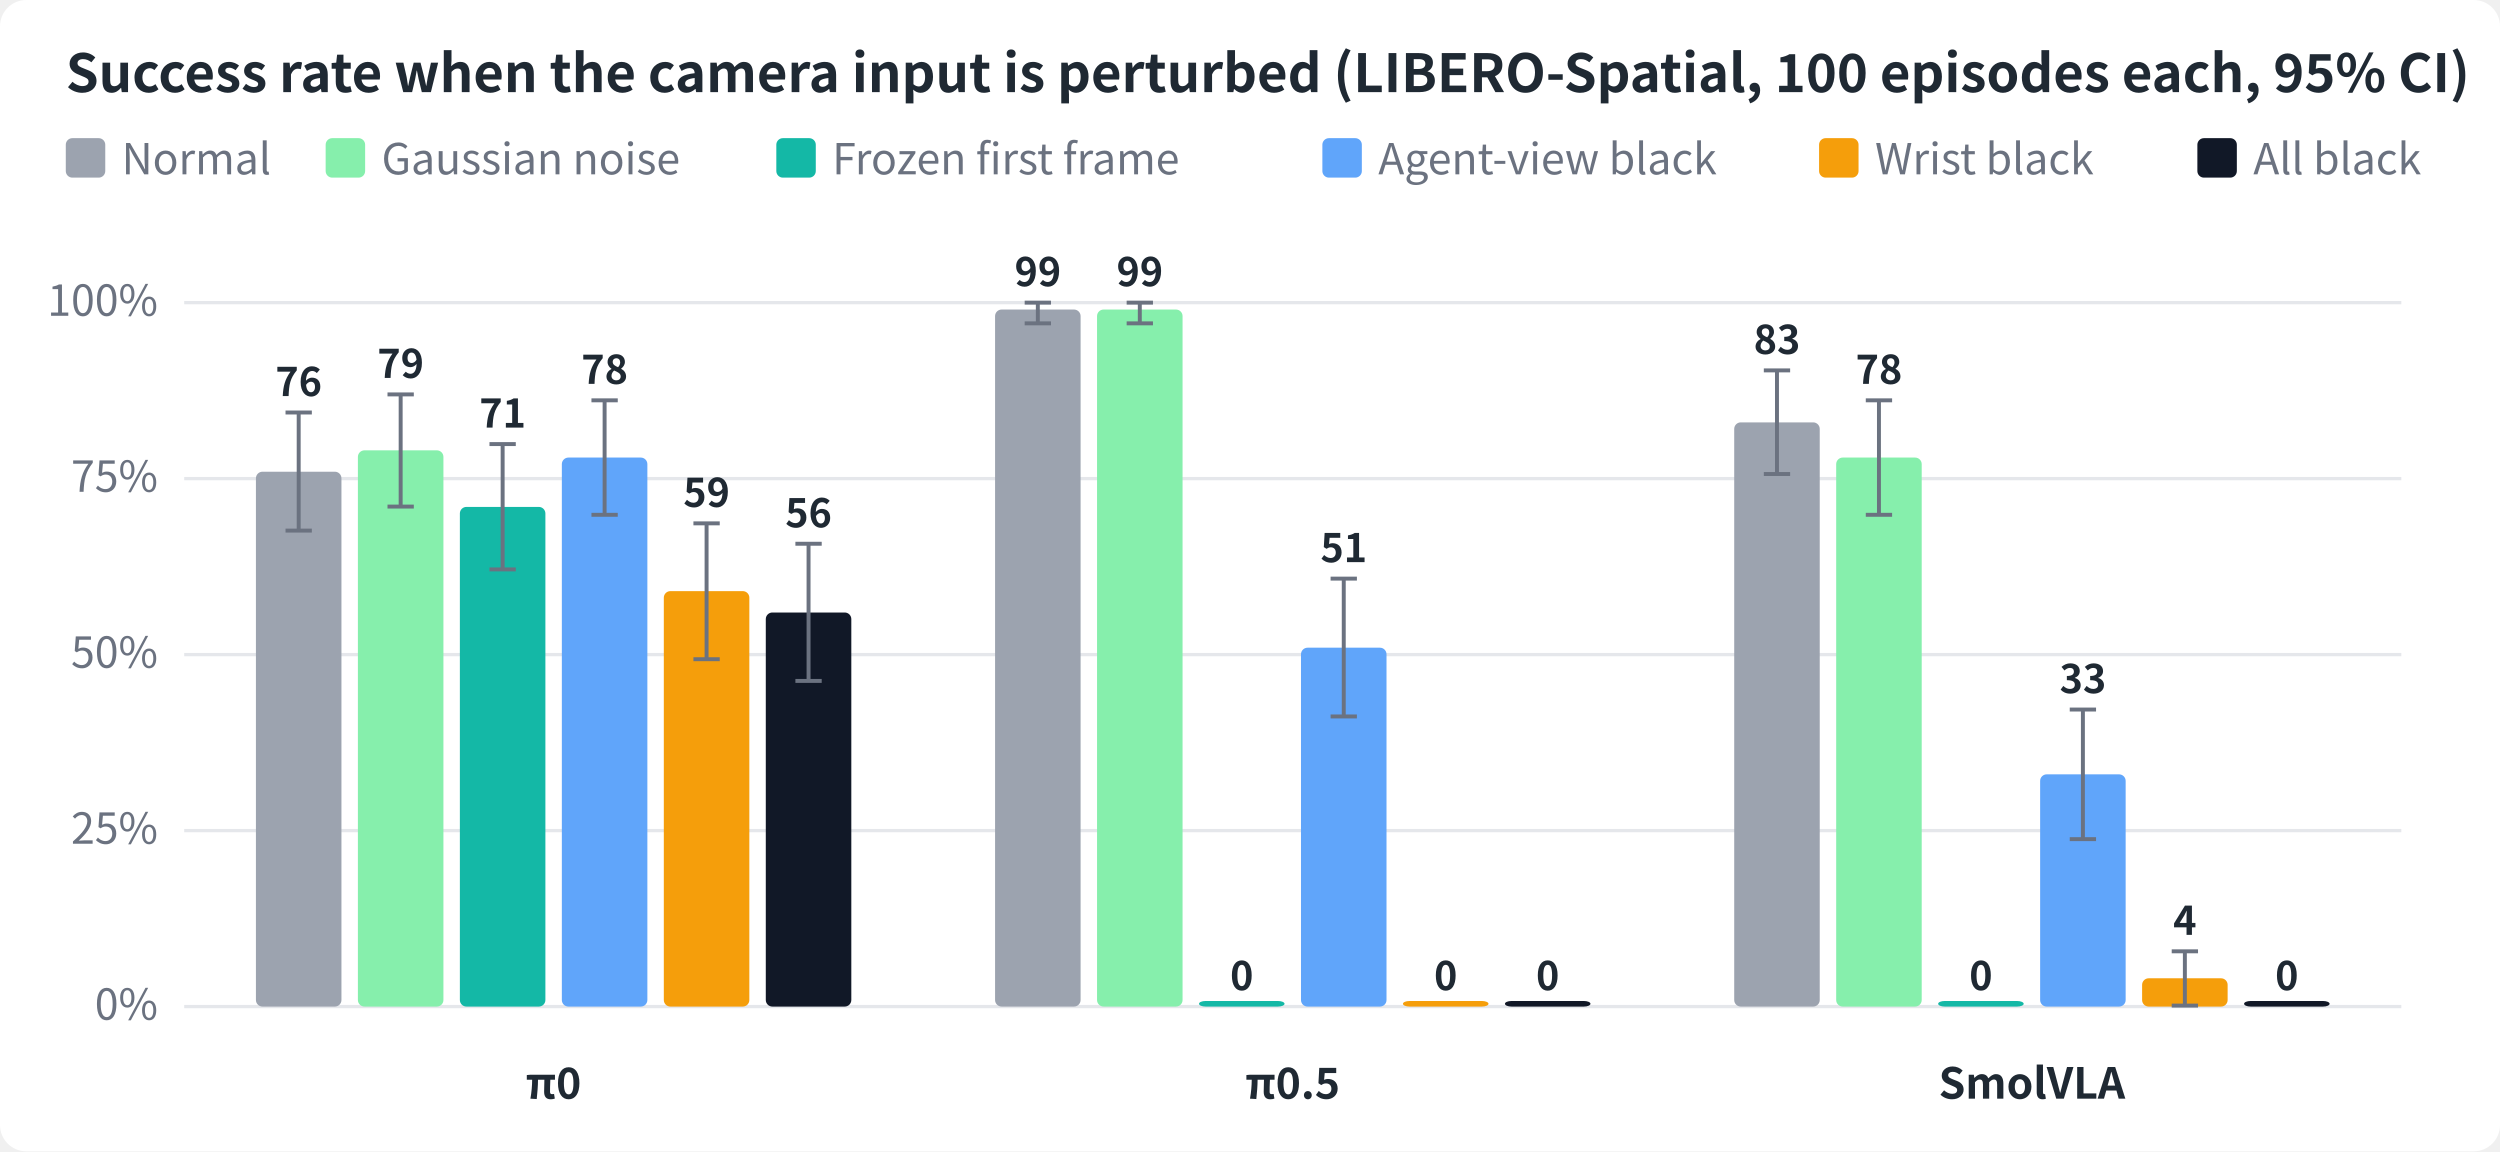
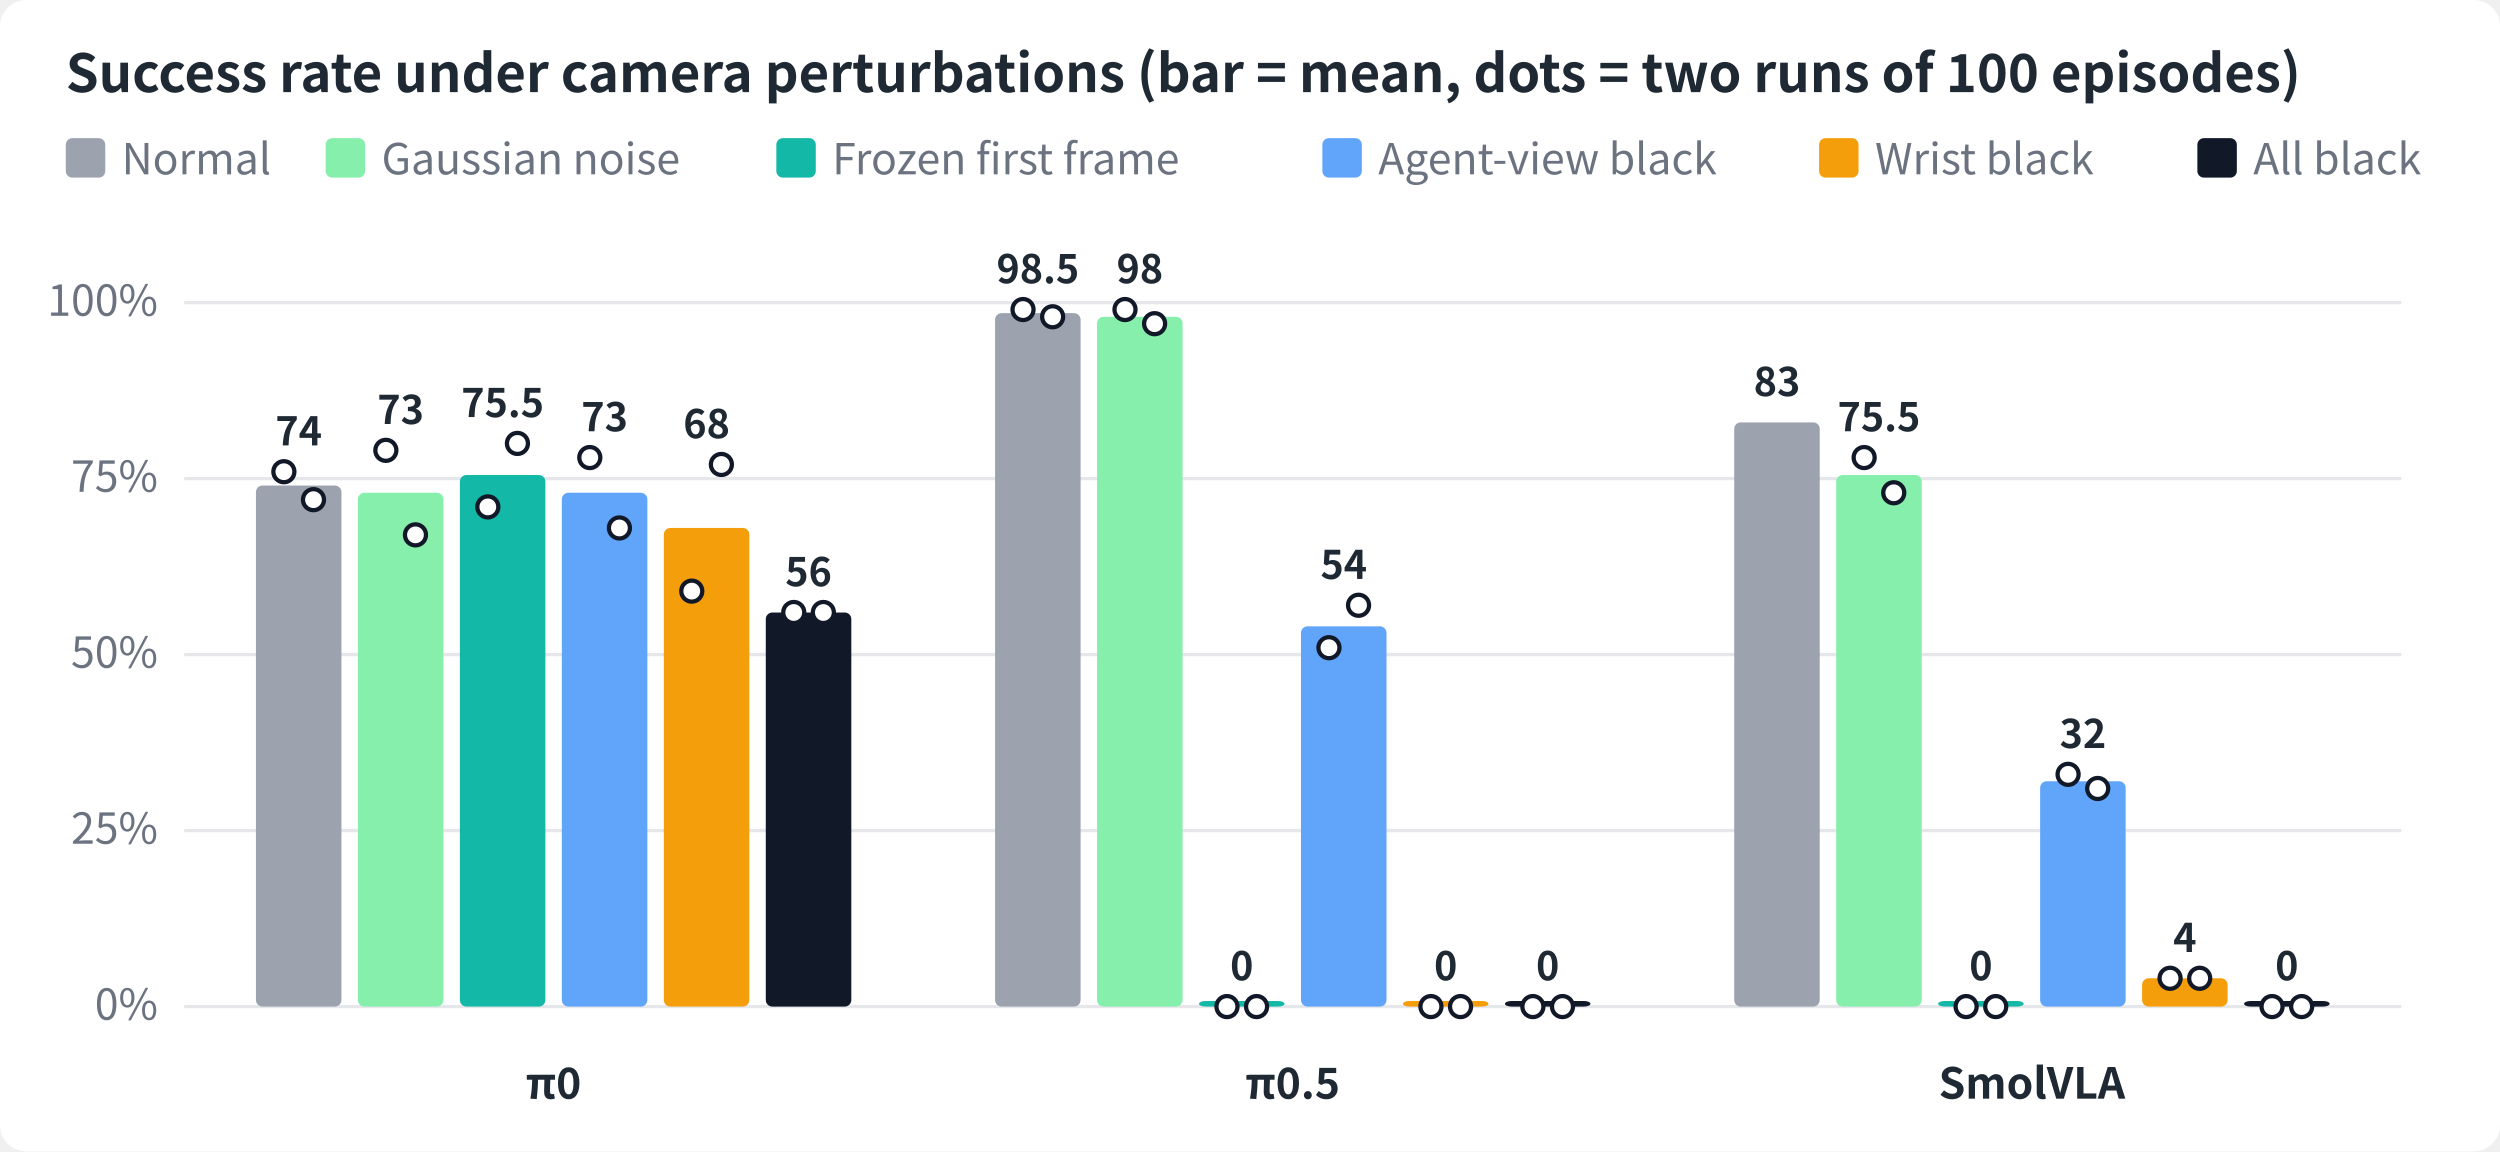
<svg xmlns="http://www.w3.org/2000/svg" viewBox="0 0 760 350" width="760" height="350" font-family="-apple-system,'Segoe UI','PingFang SC','Microsoft YaHei','Noto Sans CJK SC',sans-serif" font-size="13" fill="#1f2933">
  <rect width="760" height="350" rx="8" fill="#ffffff" />
-   <text x="20" y="28" font-size="16" font-weight="600">Success rate when the camera input is perturbed (LIBERO-Spatial, 100 episodes each, 95% CI)</text>
+   <text x="20" y="28" font-size="16" font-weight="600">Success rate under camera perturbations (bar = mean, dots = two runs of 100 episodes)</text>
  <rect x="20" y="42" width="12" height="12" rx="2" fill="#9ca3af" />
  <text x="37" y="53" fill="#6b7280">Normal</text>
  <rect x="99" y="42" width="12" height="12" rx="2" fill="#86efac" />
  <text x="116" y="53" fill="#6b7280">Gaussian noise</text>
  <rect x="236" y="42" width="12" height="12" rx="2" fill="#14b8a6" />
  <text x="253" y="53" fill="#6b7280">Frozen first frame</text>
  <rect x="402" y="42" width="12" height="12" rx="2" fill="#60a5fa" />
  <text x="419" y="53" fill="#6b7280">Agent-view black</text>
  <rect x="553" y="42" width="12" height="12" rx="2" fill="#f59e0b" />
  <text x="570" y="53" fill="#6b7280">Wrist black</text>
  <rect x="668" y="42" width="12" height="12" rx="2" fill="#111827" />
  <text x="685" y="53" fill="#6b7280">All black</text>
  <line x1="56" y1="306.0" x2="730" y2="306.0" stroke="#e5e7eb" />
  <text x="48" y="310.0" text-anchor="end" fill="#6b7280">0%</text>
  <line x1="56" y1="252.5" x2="730" y2="252.5" stroke="#e5e7eb" />
  <text x="48" y="256.5" text-anchor="end" fill="#6b7280">25%</text>
  <line x1="56" y1="199.0" x2="730" y2="199.0" stroke="#e5e7eb" />
  <text x="48" y="203.0" text-anchor="end" fill="#6b7280">50%</text>
  <line x1="56" y1="145.5" x2="730" y2="145.5" stroke="#e5e7eb" />
  <text x="48" y="149.5" text-anchor="end" fill="#6b7280">75%</text>
  <line x1="56" y1="92.0" x2="730" y2="92.0" stroke="#e5e7eb" />
  <text x="48" y="96.0" text-anchor="end" fill="#6b7280">100%</text>
-   <rect x="77.8" y="143.4" width="26" height="162.6" rx="2" fill="#9ca3af" />
-   <path d="M90.8 161.3 V125.4 M86.8 125.4 h8 M86.8 161.3 h8" stroke="#6b7280" stroke-width="1.2" />
-   <text x="90.8" y="120.4" text-anchor="middle" font-size="12" font-weight="600">76</text>
-   <rect x="108.8" y="136.9" width="26" height="169.1" rx="2" fill="#86efac" />
-   <path d="M121.8 154.0 V119.9 M117.8 119.9 h8 M117.8 154.0 h8" stroke="#6b7280" stroke-width="1.2" />
-   <text x="121.8" y="114.9" text-anchor="middle" font-size="12" font-weight="600">79</text>
-   <rect x="139.8" y="154.1" width="26" height="151.9" rx="2" fill="#14b8a6" />
-   <path d="M152.8 173.1 V135.0 M148.8 135.0 h8 M148.8 173.1 h8" stroke="#6b7280" stroke-width="1.2" />
-   <text x="152.8" y="130.0" text-anchor="middle" font-size="12" font-weight="600">71</text>
-   <rect x="170.8" y="139.1" width="26" height="166.9" rx="2" fill="#60a5fa" />
-   <path d="M183.8 156.5 V121.7 M179.8 121.7 h8 M179.8 156.5 h8" stroke="#6b7280" stroke-width="1.2" />
-   <text x="183.8" y="116.7" text-anchor="middle" font-size="12" font-weight="600">78</text>
-   <rect x="201.8" y="179.7" width="26" height="126.3" rx="2" fill="#f59e0b" />
-   <path d="M214.8 200.4 V159.1 M210.8 159.1 h8 M210.8 200.4 h8" stroke="#6b7280" stroke-width="1.2" />
-   <text x="214.8" y="154.1" text-anchor="middle" font-size="12" font-weight="600">59</text>
+   <rect x="77.8" y="147.6" width="26" height="158.4" rx="2" fill="#9ca3af" />
+   <circle cx="86.3" cy="143.4" r="3.2" fill="#fff" stroke="#111827" stroke-width="1.3" />
+   <circle cx="95.3" cy="151.9" r="3.2" fill="#fff" stroke="#111827" stroke-width="1.3" />
+   <text x="90.8" y="135.4" text-anchor="middle" font-size="12" font-weight="600">74</text>
+   <rect x="108.8" y="149.8" width="26" height="156.2" rx="2" fill="#86efac" />
+   <circle cx="117.3" cy="136.9" r="3.2" fill="#fff" stroke="#111827" stroke-width="1.3" />
+   <circle cx="126.3" cy="162.6" r="3.2" fill="#fff" stroke="#111827" stroke-width="1.3" />
+   <text x="121.8" y="128.9" text-anchor="middle" font-size="12" font-weight="600">73</text>
+   <rect x="139.8" y="144.4" width="26" height="161.6" rx="2" fill="#14b8a6" />
+   <circle cx="148.3" cy="154.1" r="3.2" fill="#fff" stroke="#111827" stroke-width="1.3" />
+   <circle cx="157.3" cy="134.8" r="3.2" fill="#fff" stroke="#111827" stroke-width="1.3" />
+   <text x="152.8" y="126.8" text-anchor="middle" font-size="12" font-weight="600">75.5</text>
+   <rect x="170.8" y="149.8" width="26" height="156.2" rx="2" fill="#60a5fa" />
+   <circle cx="179.3" cy="139.1" r="3.2" fill="#fff" stroke="#111827" stroke-width="1.3" />
+   <circle cx="188.3" cy="160.5" r="3.2" fill="#fff" stroke="#111827" stroke-width="1.3" />
+   <text x="183.8" y="131.1" text-anchor="middle" font-size="12" font-weight="600">73</text>
+   <rect x="201.8" y="160.5" width="26" height="145.5" rx="2" fill="#f59e0b" />
+   <circle cx="210.3" cy="179.7" r="3.2" fill="#fff" stroke="#111827" stroke-width="1.3" />
+   <circle cx="219.3" cy="141.2" r="3.2" fill="#fff" stroke="#111827" stroke-width="1.3" />
+   <text x="214.8" y="133.2" text-anchor="middle" font-size="12" font-weight="600">68</text>
  <rect x="232.8" y="186.2" width="26" height="119.8" rx="2" fill="#111827" />
-   <path d="M245.8 207.0 V165.3 M241.8 165.3 h8 M241.8 207.0 h8" stroke="#6b7280" stroke-width="1.2" />
-   <text x="245.8" y="160.3" text-anchor="middle" font-size="12" font-weight="600">56</text>
+   <circle cx="241.3" cy="186.2" r="3.2" fill="#fff" stroke="#111827" stroke-width="1.3" />
+   <circle cx="250.3" cy="186.2" r="3.2" fill="#fff" stroke="#111827" stroke-width="1.3" />
+   <text x="245.8" y="178.2" text-anchor="middle" font-size="12" font-weight="600">56</text>
  <text x="168.3" y="334" text-anchor="middle" font-weight="600">π0</text>
-   <rect x="302.5" y="94.1" width="26" height="211.9" rx="2" fill="#9ca3af" />
-   <path d="M315.5 98.3 V92.0 M311.5 92.0 h8 M311.5 98.3 h8" stroke="#6b7280" stroke-width="1.2" />
-   <text x="315.5" y="87.0" text-anchor="middle" font-size="12" font-weight="600">99</text>
-   <rect x="333.5" y="94.1" width="26" height="211.9" rx="2" fill="#86efac" />
-   <path d="M346.5 98.3 V92.0 M342.5 92.0 h8 M342.5 98.3 h8" stroke="#6b7280" stroke-width="1.2" />
-   <text x="346.5" y="87.0" text-anchor="middle" font-size="12" font-weight="600">99</text>
+   <rect x="302.5" y="95.2" width="26" height="210.8" rx="2" fill="#9ca3af" />
+   <circle cx="311.0" cy="94.1" r="3.2" fill="#fff" stroke="#111827" stroke-width="1.3" />
+   <circle cx="320.0" cy="96.3" r="3.2" fill="#fff" stroke="#111827" stroke-width="1.3" />
+   <text x="315.5" y="86.1" text-anchor="middle" font-size="12" font-weight="600">98.5</text>
+   <rect x="333.5" y="96.3" width="26" height="209.7" rx="2" fill="#86efac" />
+   <circle cx="342.0" cy="94.1" r="3.2" fill="#fff" stroke="#111827" stroke-width="1.3" />
+   <circle cx="351.0" cy="98.4" r="3.2" fill="#fff" stroke="#111827" stroke-width="1.3" />
+   <text x="346.5" y="86.1" text-anchor="middle" font-size="12" font-weight="600">98</text>
  <rect x="364.5" y="304.3" width="26" height="1.7" rx="2" fill="#14b8a6" />
-   <text x="377.5" y="301.0" text-anchor="middle" font-size="12" font-weight="600">0</text>
-   <rect x="395.5" y="196.9" width="26" height="109.1" rx="2" fill="#60a5fa" />
-   <path d="M408.5 217.8 V175.9 M404.5 175.9 h8 M404.5 217.8 h8" stroke="#6b7280" stroke-width="1.2" />
-   <text x="408.5" y="170.9" text-anchor="middle" font-size="12" font-weight="600">51</text>
+   <circle cx="373.0" cy="306.0" r="3.2" fill="#fff" stroke="#111827" stroke-width="1.3" />
+   <circle cx="382.0" cy="306.0" r="3.2" fill="#fff" stroke="#111827" stroke-width="1.3" />
+   <text x="377.5" y="298.0" text-anchor="middle" font-size="12" font-weight="600">0</text>
+   <rect x="395.5" y="190.4" width="26" height="115.6" rx="2" fill="#60a5fa" />
+   <circle cx="404.0" cy="196.9" r="3.2" fill="#fff" stroke="#111827" stroke-width="1.3" />
+   <circle cx="413.0" cy="184.0" r="3.2" fill="#fff" stroke="#111827" stroke-width="1.3" />
+   <text x="408.5" y="176.0" text-anchor="middle" font-size="12" font-weight="600">54</text>
  <rect x="426.5" y="304.3" width="26" height="1.7" rx="2" fill="#f59e0b" />
-   <text x="439.5" y="301.0" text-anchor="middle" font-size="12" font-weight="600">0</text>
+   <circle cx="435.0" cy="306.0" r="3.2" fill="#fff" stroke="#111827" stroke-width="1.3" />
+   <circle cx="444.0" cy="306.0" r="3.2" fill="#fff" stroke="#111827" stroke-width="1.3" />
+   <text x="439.5" y="298.0" text-anchor="middle" font-size="12" font-weight="600">0</text>
  <rect x="457.5" y="304.3" width="26" height="1.7" rx="2" fill="#111827" />
-   <text x="470.5" y="301.0" text-anchor="middle" font-size="12" font-weight="600">0</text>
+   <circle cx="466.0" cy="306.0" r="3.2" fill="#fff" stroke="#111827" stroke-width="1.3" />
+   <circle cx="475.0" cy="306.0" r="3.2" fill="#fff" stroke="#111827" stroke-width="1.3" />
+   <text x="470.5" y="298.0" text-anchor="middle" font-size="12" font-weight="600">0</text>
  <text x="393.0" y="334" text-anchor="middle" font-weight="600">π0.5</text>
  <rect x="527.2" y="128.4" width="26" height="177.6" rx="2" fill="#9ca3af" />
-   <path d="M540.2 144.1 V112.6 M536.2 112.6 h8 M536.2 144.1 h8" stroke="#6b7280" stroke-width="1.2" />
-   <text x="540.2" y="107.6" text-anchor="middle" font-size="12" font-weight="600">83</text>
-   <rect x="558.2" y="139.1" width="26" height="166.9" rx="2" fill="#86efac" />
-   <path d="M571.2 156.5 V121.7 M567.2 121.7 h8 M567.2 156.5 h8" stroke="#6b7280" stroke-width="1.2" />
-   <text x="571.2" y="116.7" text-anchor="middle" font-size="12" font-weight="600">78</text>
+   <text x="540.2" y="120.4" text-anchor="middle" font-size="12" font-weight="600">83</text>
+   <rect x="558.2" y="144.4" width="26" height="161.6" rx="2" fill="#86efac" />
+   <circle cx="566.7" cy="139.1" r="3.2" fill="#fff" stroke="#111827" stroke-width="1.3" />
+   <circle cx="575.7" cy="149.8" r="3.2" fill="#fff" stroke="#111827" stroke-width="1.3" />
+   <text x="571.2" y="131.1" text-anchor="middle" font-size="12" font-weight="600">75.5</text>
  <rect x="589.2" y="304.3" width="26" height="1.7" rx="2" fill="#14b8a6" />
-   <text x="602.2" y="301.0" text-anchor="middle" font-size="12" font-weight="600">0</text>
-   <rect x="620.2" y="235.4" width="26" height="70.6" rx="2" fill="#60a5fa" />
-   <path d="M633.2 255.1 V215.7 M629.2 215.7 h8 M629.2 255.1 h8" stroke="#6b7280" stroke-width="1.2" />
-   <text x="633.2" y="210.7" text-anchor="middle" font-size="12" font-weight="600">33</text>
+   <circle cx="597.7" cy="306.0" r="3.2" fill="#fff" stroke="#111827" stroke-width="1.3" />
+   <circle cx="606.7" cy="306.0" r="3.2" fill="#fff" stroke="#111827" stroke-width="1.3" />
+   <text x="602.2" y="298.0" text-anchor="middle" font-size="12" font-weight="600">0</text>
+   <rect x="620.2" y="237.5" width="26" height="68.5" rx="2" fill="#60a5fa" />
+   <circle cx="628.7" cy="235.4" r="3.2" fill="#fff" stroke="#111827" stroke-width="1.3" />
+   <circle cx="637.7" cy="239.7" r="3.2" fill="#fff" stroke="#111827" stroke-width="1.3" />
+   <text x="633.2" y="227.4" text-anchor="middle" font-size="12" font-weight="600">32</text>
  <rect x="651.2" y="297.4" width="26" height="8.6" rx="2" fill="#f59e0b" />
-   <path d="M664.2 305.7 V289.2 M660.2 289.2 h8 M660.2 305.7 h8" stroke="#6b7280" stroke-width="1.2" />
-   <text x="664.2" y="284.2" text-anchor="middle" font-size="12" font-weight="600">4</text>
+   <circle cx="659.7" cy="297.4" r="3.2" fill="#fff" stroke="#111827" stroke-width="1.3" />
+   <circle cx="668.7" cy="297.4" r="3.2" fill="#fff" stroke="#111827" stroke-width="1.3" />
+   <text x="664.2" y="289.4" text-anchor="middle" font-size="12" font-weight="600">4</text>
  <rect x="682.2" y="304.3" width="26" height="1.7" rx="2" fill="#111827" />
-   <text x="695.2" y="301.0" text-anchor="middle" font-size="12" font-weight="600">0</text>
+   <circle cx="690.7" cy="306.0" r="3.2" fill="#fff" stroke="#111827" stroke-width="1.3" />
+   <circle cx="699.7" cy="306.0" r="3.2" fill="#fff" stroke="#111827" stroke-width="1.3" />
+   <text x="695.2" y="298.0" text-anchor="middle" font-size="12" font-weight="600">0</text>
  <text x="617.7" y="334" text-anchor="middle" font-weight="600">SmolVLA</text>
</svg>
